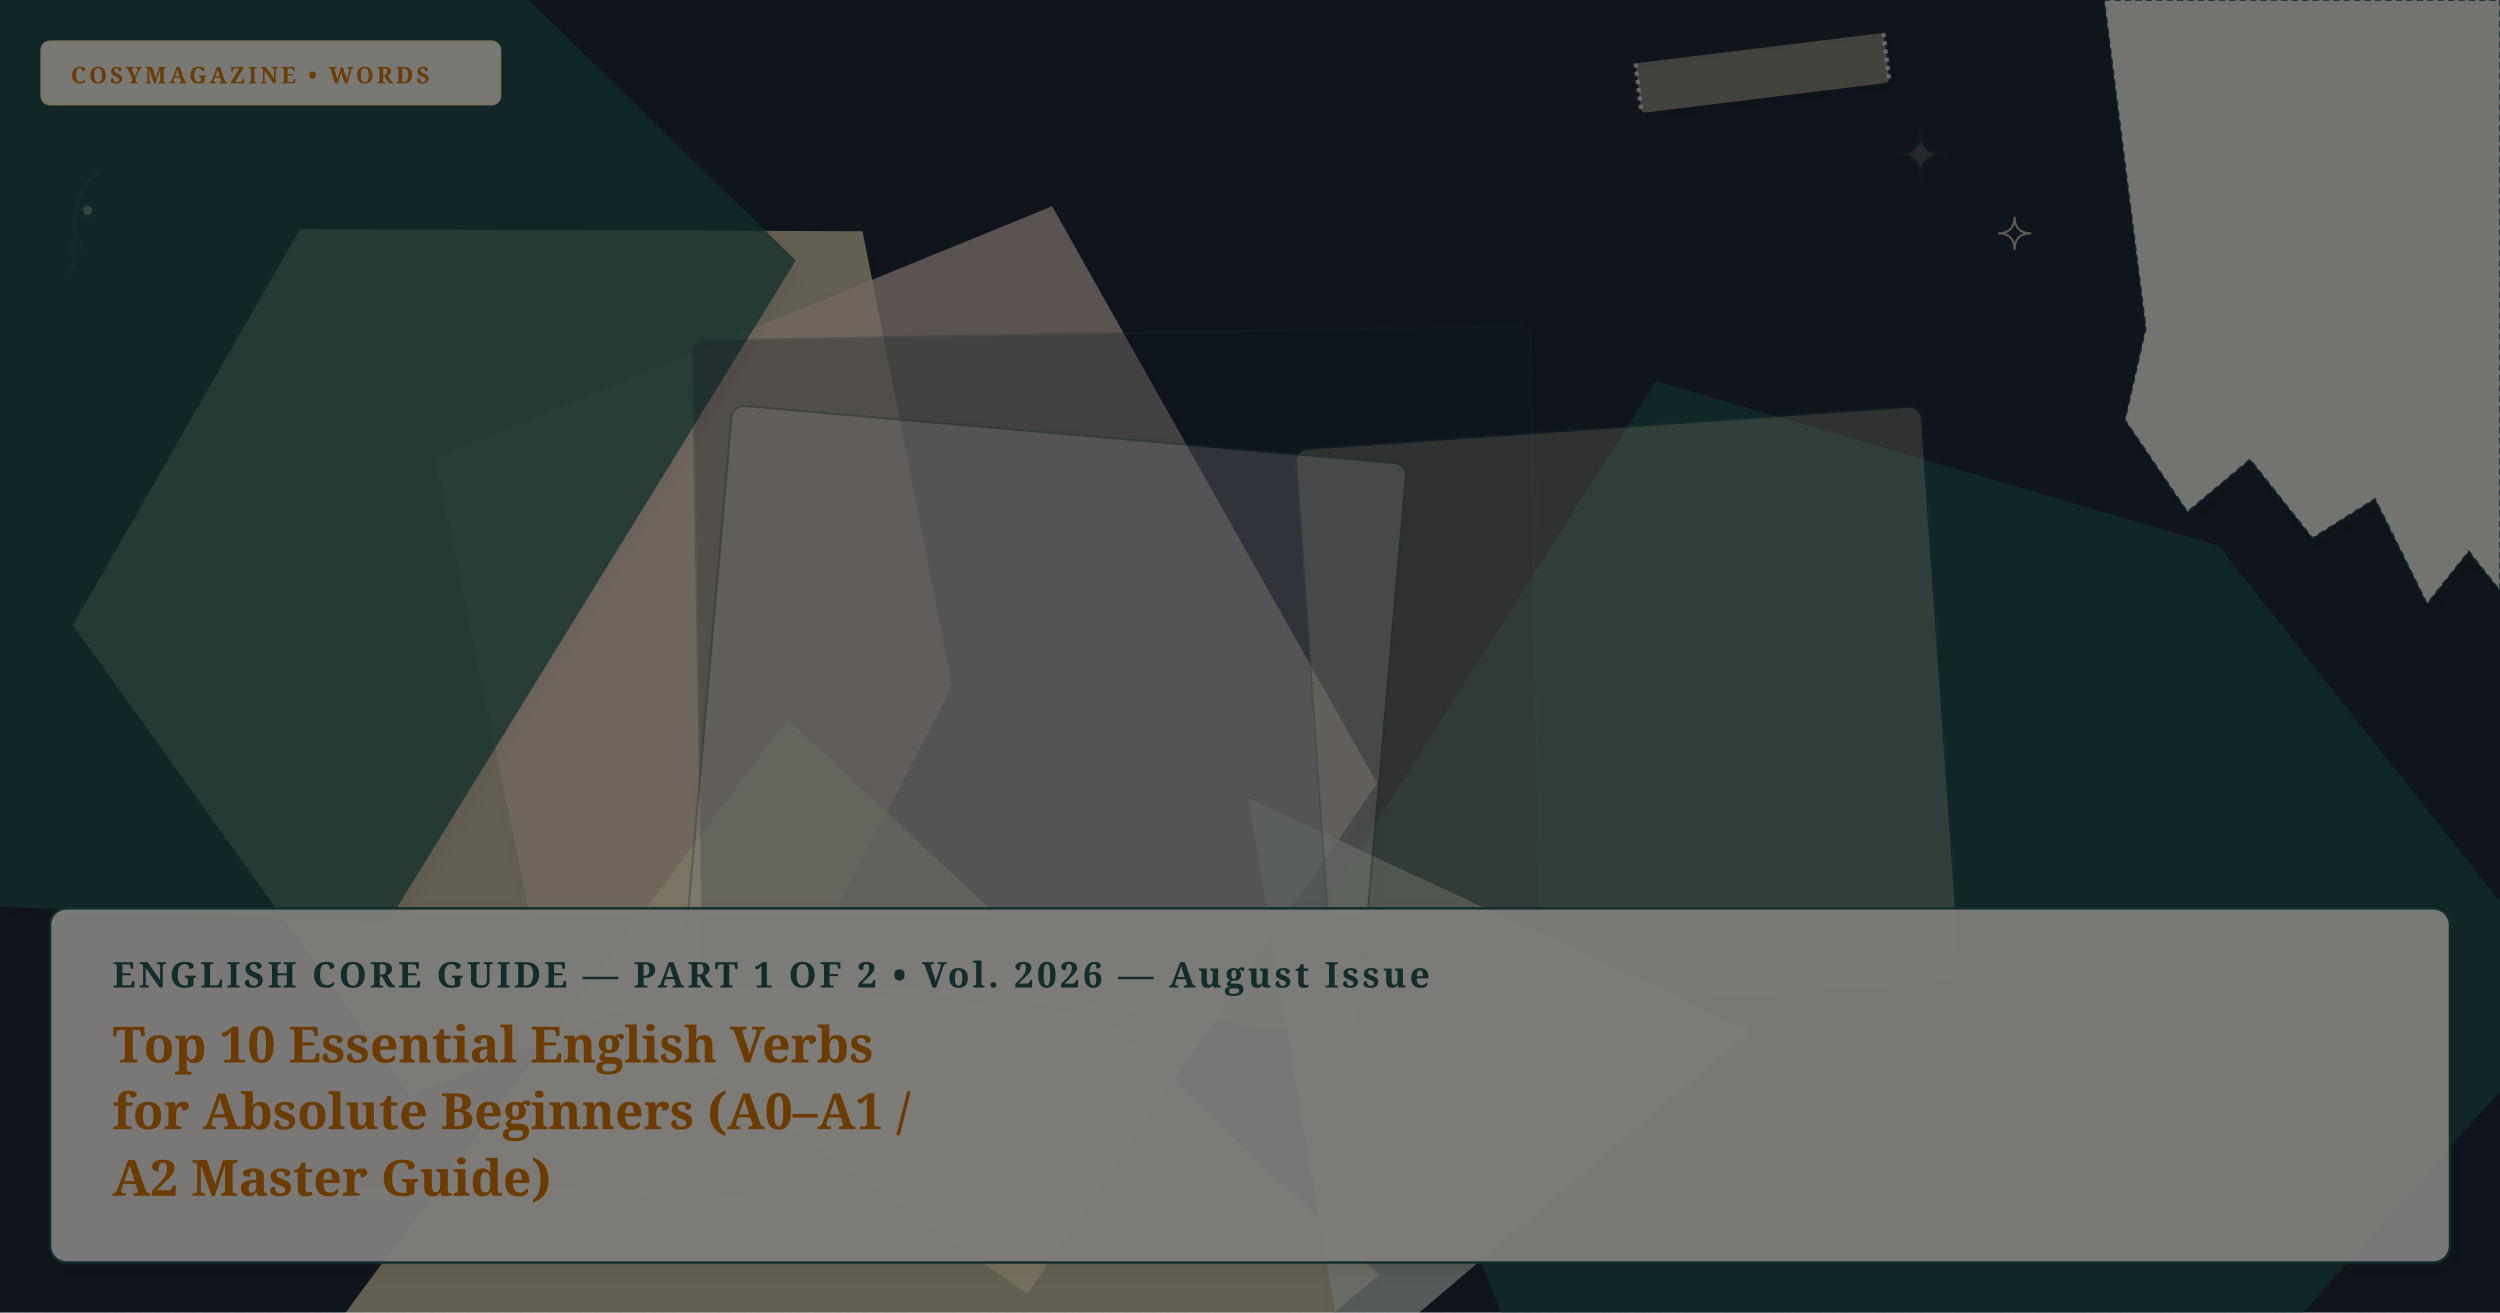
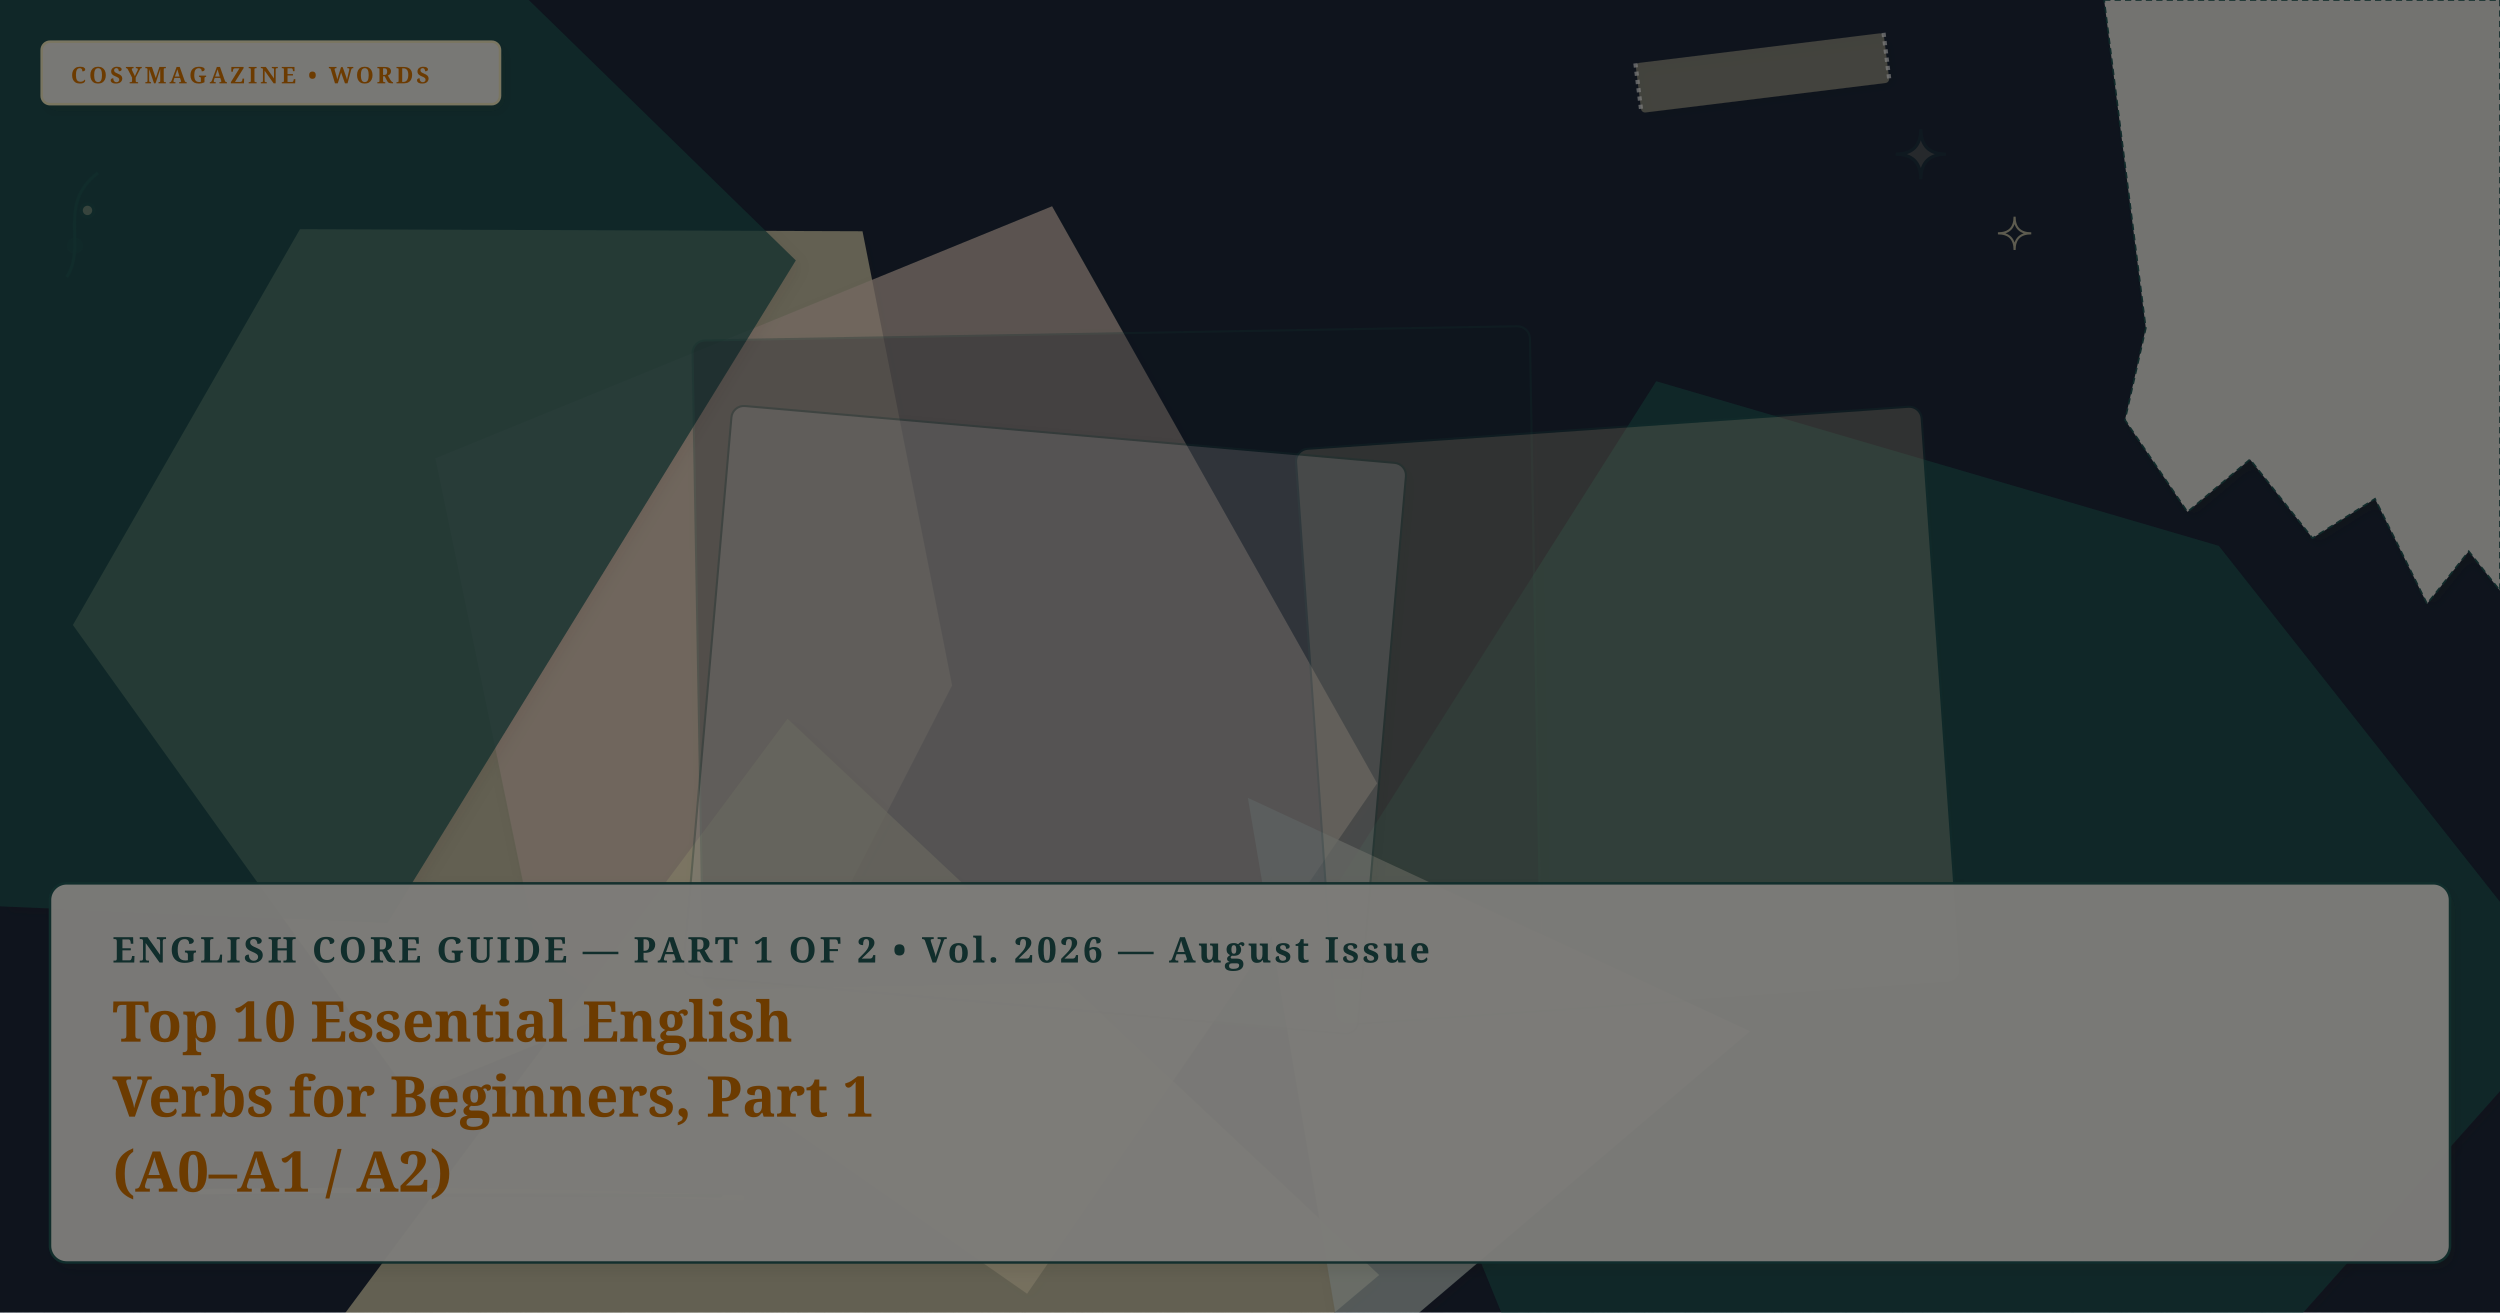
<svg xmlns="http://www.w3.org/2000/svg" viewBox="0 0 1200 630" width="100%" height="100%" preserveAspectRatio="xMidYMid slice" class="cosy-cover-art" data-motif="editorial-stars" data-seed="top-10-verbs-en" data-lang="en">
  <defs>
    <filter id="soft-shadow" x="-20%" y="-20%" width="140%" height="140%">
      <feDropShadow dx="2" dy="3" stdDeviation="3" flood-color="#3C281E" flood-opacity="0.10" />
    </filter>
    <filter id="paper-grain" x="0%" y="0%" width="100%" height="100%">
      <feTurbulence type="fractalNoise" baseFrequency="0.65" numOctaves="3" result="noise" />
      <feColorMatrix type="saturate" values="0" />
      <feComponentTransfer>
        <feFuncA type="linear" slope="0.05" />
      </feComponentTransfer>
      <feBlend mode="multiply" in="SourceGraphic" result="blend" />
    </filter>
  </defs>
  <style>
        @media (prefers-reduced-motion: reduce) {
          .cosy-cover-art * { animation: none !important; transition: none !important; }
        }
      </style>
  <rect width="1200" height="630" fill="#1e293b" />
  <polygon points="457,329 398,444 197,526 35,300 144,110 414,111" fill="#fef3c7" opacity="0.75" style="filter: drop-shadow(2px 3px 3px rgba(60,40,30,0.08));" />
  <polygon points="1238,481 1054,688 747,695 639,429 795,183 1065,262" fill="#225B58" opacity="0.75" style="filter: drop-shadow(2px 3px 3px rgba(60,40,30,0.08));" />
  <polygon points="661,376 493,621 258,457 209,220 505,99" fill="#E8D2C2" opacity="0.75" style="filter: drop-shadow(2px 3px 3px rgba(60,40,30,0.08));" />
  <polygon points="662,612 398,834 151,650 378,345" fill="#fef3c7" opacity="0.75" style="filter: drop-shadow(2px 3px 3px rgba(60,40,30,0.08));" />
  <polygon points="382,125 186,443 -1,435 -234,337 -198,20 -37,-203 182,-70" fill="#225B58" opacity="0.75" style="filter: drop-shadow(2px 3px 3px rgba(60,40,30,0.08));" />
  <polygon points="840,495 646,660 599,383" fill="#D5E2D9" opacity="0.75" style="filter: drop-shadow(2px 3px 3px rgba(60,40,30,0.08));" />
  <g transform="rotate(-1 536 315.5)">
    <rect x="335" y="160" width="402" height="311" rx="6" fill="#1e293b" opacity="0.3" stroke="#225B58" stroke-width="1" filter="url(#soft-shadow)" />
  </g>
  <g transform="rotate(-4 781.5 343.5)">
    <rect x="631" y="205" width="301" height="277" rx="6" fill="#fef3c7" opacity="0.3" stroke="#225B58" stroke-width="1" filter="url(#soft-shadow)" />
  </g>
  <g transform="rotate(5 501.5 345.5)">
    <rect x="339" y="208" width="325" height="275" rx="6" fill="#FFFFFF" opacity="0.3" stroke="#225B58" stroke-width="1" filter="url(#soft-shadow)" />
  </g>
  <g class="cover-torn-paper" filter="url(#soft-shadow)">
    <polygon points="1010,0 1200,0 1200,283.5 1185,264.6 1165,289.8 1140,239.4 1110,258.3 1080,220.5 1050,245.7 1020,201.6 1030,157.5 1010,0" fill="#FCF9F2" opacity="0.9" stroke="#225B58" stroke-width="0.8" stroke-dasharray="3 2" />
  </g>
  <g transform="rotate(-7 846 35)" filter="url(#soft-shadow)">
    <rect x="786" y="23" width="120" height="24" rx="2" fill="#fef3c7" opacity="0.45" />
    <line x1="786" y1="23" x2="786" y2="47" stroke="#FFFFFF" stroke-width="2" stroke-dasharray="2 2" opacity="0.7" />
    <line x1="906" y1="23" x2="906" y2="47" stroke="#FFFFFF" stroke-width="2" stroke-dasharray="2 2" opacity="0.7" />
  </g>
  <g class="cover-tiny-doodles" stroke="#225B58" stroke-width="1.5" fill="none" opacity="0.7">
    <path d="M 922 62 Q 922 74 934 74 Q 922 74 922 86 Q 922 74 910 74 Q 922 74 922 62 Z" fill="#fef3c7" opacity="0.3" />
    <path d="M 967 104 Q 967 112 975 112 Q 967 112 967 120 Q 967 112 959 112 Q 967 112 967 104 Z" stroke="#fef3c7" stroke-width="1" />
    <path d="M 32 133 C 42 118, 27 98, 47 83" />
    <circle cx="36" cy="118" r="3" fill="#225B58" opacity="0.5" />
    <circle cx="42" cy="101" r="3" fill="#fef3c7" opacity="0.5" />
  </g>
  <g class="cover-sketchy-underline">
    <path d="M 96 572 Q 226 570 356 575" stroke="#fef3c7" stroke-width="2.5" stroke-linecap="round" fill="none" opacity="0.75" />
    <path d="M 106 575 Q 226 573 346 574" stroke="#225B58" stroke-width="1.5" stroke-linecap="round" fill="none" opacity="0.5" />
  </g>
  <g class="cover-masthead-label" filter="url(#soft-shadow)">
    <rect x="20" y="20" width="220" height="30" rx="4" fill="#FCF9F2" opacity="0.95" stroke="#fef3c7" stroke-width="1.2" />
    <text x="34" y="40" fill="#d97706" font-family="Fraunces, 'Lora', Georgia, serif" font-size="11" font-weight="bold" letter-spacing="1.4">COSYMAGAZINE • WORDS</text>
  </g>
  <g class="cover-text-overlay" filter="url(#soft-shadow)">
-     <rect class="cover-overlay-box" x="24" y="436" width="1152" height="170" rx="8" fill="#FCF9F2" opacity="0.96" stroke="#225B58" stroke-width="1.2" />
-     <text x="54" y="474" fill="#225B58" font-family="Fraunces, 'Lora', Georgia, serif" font-size="17" font-weight="bold" letter-spacing="1.5">ENGLISH CORE GUIDE — PART 1 OF 2 • Vol. 2026 — August Issue</text>
-     <text x="54" y="510" fill="#d97706" font-family="Fraunces, 'Lora', Georgia, serif" font-size="24" font-weight="bold">Top 10 Essential English Verbs</text>
-     <text x="54" y="542" fill="#d97706" font-family="Fraunces, 'Lora', Georgia, serif" font-size="24" font-weight="bold">for Absolute Beginners (A0–A1 /</text>
-     <text x="54" y="574" fill="#d97706" font-family="Fraunces, 'Lora', Georgia, serif" font-size="24" font-weight="bold">A2 Master Guide)</text>
+     <rect class="cover-overlay-box" x="24" y="424" width="1152" height="182" rx="8" fill="#FCF9F2" opacity="0.96" stroke="#225B58" stroke-width="1.2" />
+     <text x="54" y="462" fill="#225B58" font-family="Fraunces, 'Lora', Georgia, serif" font-size="17" font-weight="bold" letter-spacing="1.5">ENGLISH CORE GUIDE — PART 1 OF 2 • Vol. 2026 — August Issue</text>
+     <text x="54" y="500" fill="#d97706" font-family="Fraunces, 'Lora', Georgia, serif" font-size="27" font-weight="bold">Top 10 Essential English</text>
+     <text x="54" y="536" fill="#d97706" font-family="Fraunces, 'Lora', Georgia, serif" font-size="27" font-weight="bold">Verbs for Beginners, Part 1</text>
+     <text x="54" y="572" fill="#d97706" font-family="Fraunces, 'Lora', Georgia, serif" font-size="27" font-weight="bold">(A0–A1 / A2)</text>
  </g>
  <rect width="1200" height="630" filter="url(#paper-grain)" opacity="0.5" pointer-events="none" />
</svg>
